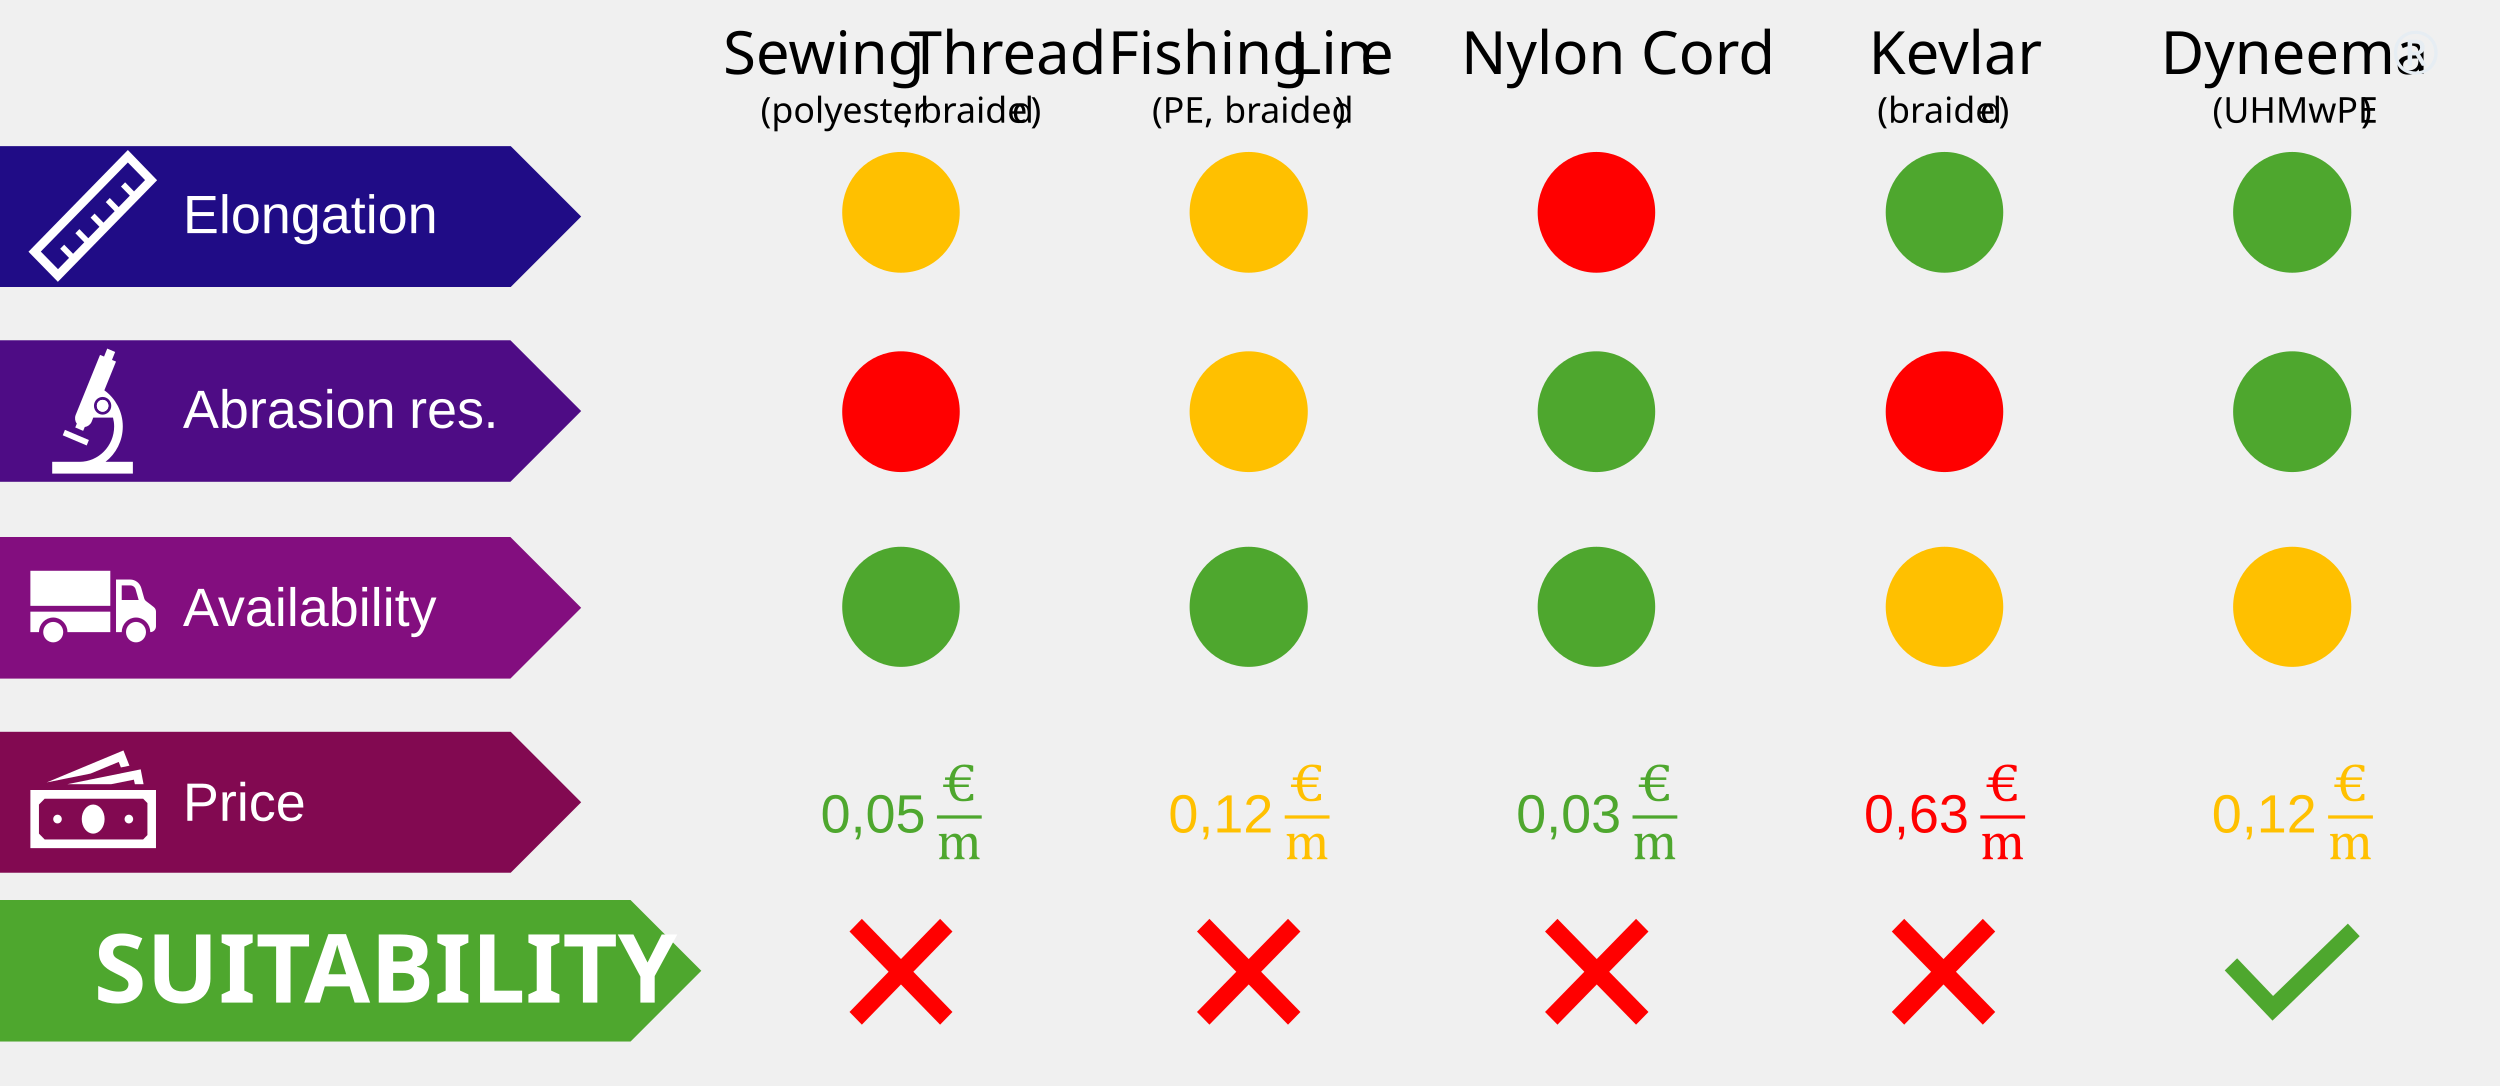
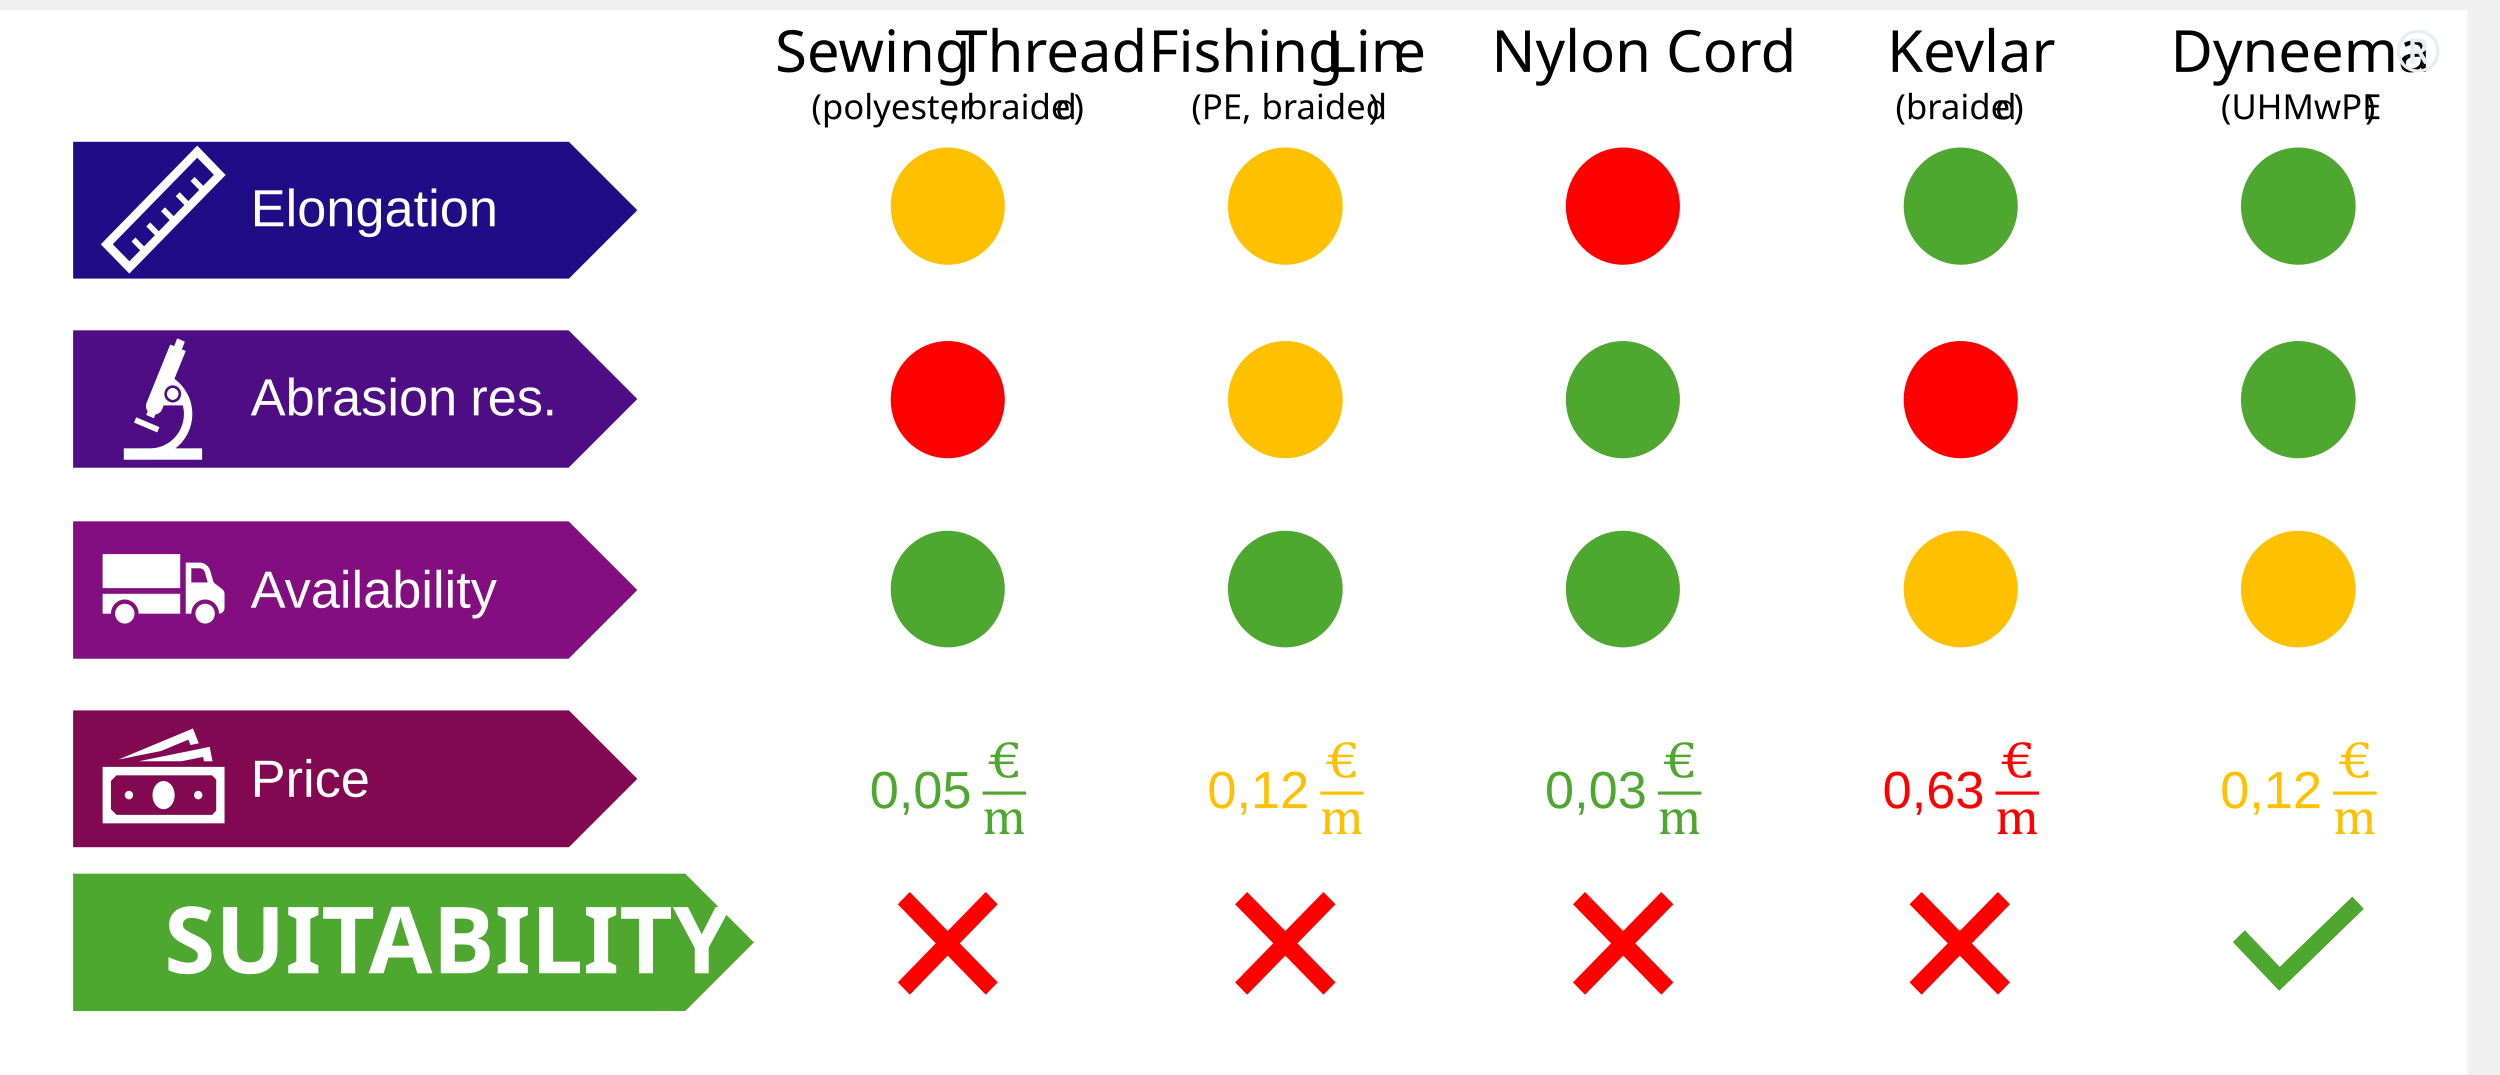
- <svg xmlns="http://www.w3.org/2000/svg" width="3850" height="1671" overflow="hidden">
+ <svg xmlns="http://www.w3.org/2000/svg" width="3966" height="1705" overflow="hidden">
  <defs>
    <clipPath id="clip0">
-       <rect x="201" y="429" width="3850" height="1671" />
+       <rect x="85" y="429" width="3966" height="1705" />
    </clipPath>
    <clipPath id="clip1">
      <rect x="1480" y="1815" width="217" height="222" />
    </clipPath>
    <clipPath id="clip2">
      <rect x="1480" y="1815" width="217" height="222" />
    </clipPath>
    <clipPath id="clip3">
      <rect x="1480" y="1815" width="217" height="222" />
    </clipPath>
    <clipPath id="clip4">
      <rect x="238" y="1254" width="212" height="216" />
    </clipPath>
    <clipPath id="clip5">
      <rect x="238" y="1254" width="212" height="216" />
    </clipPath>
    <clipPath id="clip6">
      <rect x="238" y="1254" width="212" height="216" />
    </clipPath>
    <clipPath id="clip7">
      <rect x="238" y="1556" width="212" height="215" />
    </clipPath>
    <clipPath id="clip8">
      <rect x="238" y="1556" width="212" height="215" />
    </clipPath>
    <clipPath id="clip9">
      <rect x="238" y="1556" width="212" height="215" />
    </clipPath>
    <clipPath id="clip10">
      <rect x="2016" y="1815" width="216" height="222" />
    </clipPath>
    <clipPath id="clip11">
      <rect x="2016" y="1815" width="216" height="222" />
    </clipPath>
    <clipPath id="clip12">
      <rect x="2016" y="1815" width="216" height="222" />
    </clipPath>
    <clipPath id="clip13">
      <rect x="2552" y="1815" width="216" height="222" />
    </clipPath>
    <clipPath id="clip14">
      <rect x="2552" y="1815" width="216" height="222" />
    </clipPath>
    <clipPath id="clip15">
      <rect x="2552" y="1815" width="216" height="222" />
    </clipPath>
    <clipPath id="clip16">
      <rect x="3623" y="1815" width="216" height="222" />
    </clipPath>
    <clipPath id="clip17">
      <rect x="3623" y="1815" width="216" height="222" />
    </clipPath>
    <clipPath id="clip18">
      <rect x="3623" y="1815" width="216" height="222" />
    </clipPath>
    <clipPath id="clip19">
      <rect x="236" y="953" width="214" height="219" />
    </clipPath>
    <clipPath id="clip20">
      <rect x="236" y="953" width="214" height="219" />
    </clipPath>
    <clipPath id="clip21">
      <rect x="236" y="953" width="214" height="219" />
    </clipPath>
    <clipPath id="clip22">
      <rect x="237" y="653" width="213" height="218" />
    </clipPath>
    <clipPath id="clip23">
      <rect x="237" y="653" width="213" height="218" />
    </clipPath>
    <clipPath id="clip24">
      <rect x="237" y="653" width="213" height="218" />
    </clipPath>
    <clipPath id="clip25">
      <rect x="3085" y="1815" width="218" height="222" />
    </clipPath>
    <clipPath id="clip26">
      <rect x="3085" y="1815" width="218" height="222" />
    </clipPath>
    <clipPath id="clip27">
      <rect x="3085" y="1815" width="218" height="222" />
    </clipPath>
  </defs>
-   <g clip-path="url(#clip0)" transform="translate(-201 -429)">
+   <g clip-path="url(#clip0)" transform="translate(-85 -429)">
+     <rect x="85" y="445" width="3914" height="1689" fill="#FFFFFF" />
    <text font-family="Calibri,Calibri_MSFontService,sans-serif" font-weight="400" font-size="92" transform="matrix(1 0 0 1 1314.59 543)">Sewing<tspan font-size="92" x="286" y="0">Thread </tspan>
      <tspan font-size="55" x="57.727" y="75">(</tspan>
      <tspan font-size="55" x="74.342" y="75">polyester</tspan>
      <tspan font-size="55" x="276.856" y="75">, </tspan>
      <tspan font-size="55" x="303.21" y="75">braide</tspan>
      <tspan font-size="55" x="444.744" y="75">d</tspan>
      <tspan font-size="55" x="473.39" y="75">)</tspan>
      <tspan font-size="92" x="1764.14" y="0">Kevlar</tspan>
      <tspan font-size="55" x="1777.4" y="75">(</tspan>
      <tspan font-size="55" x="1794.02" y="75">braide</tspan>
      <tspan font-size="55" x="1935.55" y="75">d</tspan>
      <tspan font-size="55" x="1964.2" y="75">)</tspan>
      <tspan font-size="92" x="1136.43" y="0">Nylon Cord</tspan>
      <tspan font-size="92" x="592.352" y="0">Fishing</tspan>
      <tspan font-size="92" x="873.082" y="0">Lin</tspan>
      <tspan font-size="92" x="980.79" y="0">e</tspan>
      <tspan font-size="55" x="660.506" y="75">(PE,  </tspan>
      <tspan font-size="55" x="771.652" y="75">braided</tspan>
      <tspan font-size="55" x="941.832" y="75">)</tspan>
      <tspan font-size="92" x="2213.8" y="0">Dyneema</tspan>
      <tspan fill="#E6EDF3" font-family="Consolas,Consolas_MSFontService,sans-serif" font-size="92" x="2568.43" y="0">®</tspan>
      <tspan font-size="55" x="2293.73" y="75">(</tspan>
      <tspan font-size="55" x="2310.34" y="75">UHMwPE</tspan>
      <tspan font-size="55" x="2522.32" y="75">)</tspan>
    </text>
    <g clip-path="url(#clip1)">
      <g clip-path="url(#clip2)">
        <g clip-path="url(#clip3)">
          <path d="M186.781 47.255 167.745 28.219 107.5 88.464 47.255 28.219 28.219 47.255 88.464 107.5 28.219 167.745 47.255 186.781 107.5 126.537 167.745 186.781 186.781 167.745 126.537 107.5Z" fill="#FF0000" transform="matrix(1 0 0 1.02791 1481 1815)" />
        </g>
      </g>
    </g>
    <path d="M201 1256 987.001 1256 1096 1365 987.001 1474 201 1474Z" fill="#830E7F" fill-rule="evenodd" />
    <text fill="#FFFFFF" font-family="Arial,Arial_MSFontService,sans-serif" font-weight="400" font-size="83" transform="matrix(1 0 0 1 482.707 1393)">Availability</text>
    <g clip-path="url(#clip4)">
      <g clip-path="url(#clip5)">
        <g clip-path="url(#clip6)">
          <path d="M59.344 145.063C59.344 153.56 52.456 160.448 43.958 160.448 35.461 160.448 28.573 153.56 28.573 145.063 28.573 136.565 35.461 129.677 43.958 129.677 52.456 129.677 59.344 136.565 59.344 145.063Z" fill="#FFFFFF" transform="matrix(1 0 0 1.0237 239 1254)" />
          <path d="M186.823 145.063C186.823 153.56 179.935 160.448 171.438 160.448 162.94 160.448 156.052 153.56 156.052 145.063 156.052 136.565 162.94 129.677 171.438 129.677 179.935 129.677 186.823 136.565 186.823 145.063Z" fill="#FFFFFF" transform="matrix(1 0 0 1.0237 239 1254)" />
          <path d="M8.792 52.75 131.875 52.75 131.875 105.5 8.792 105.5Z" fill="#FFFFFF" transform="matrix(1 0 0 1.0237 239 1254)" />
          <path d="M149.458 74.729 162.646 74.729C166.602 74.729 170.119 77.367 170.998 81.103L175.394 96.269C175.394 96.489 175.614 96.489 175.614 96.708L149.458 96.708 149.458 74.729ZM162.646 65.938 140.667 65.938 140.667 96.708 140.667 109.896 140.667 145.063 149.458 145.063C149.458 132.974 159.349 123.083 171.438 123.083 183.526 123.083 193.417 132.974 193.417 145.063 198.252 145.063 202.208 141.106 202.208 136.271L202.208 114.292C202.208 111.434 200.89 109.017 198.692 107.258L187.043 98.467C185.504 97.368 184.405 95.609 183.966 93.851L179.57 78.685C177.372 71.213 170.339 65.938 162.646 65.938Z" fill="#FFFFFF" transform="matrix(1 0 0 1.0237 239 1254)" />
          <path d="M131.875 145.063 65.938 145.063C65.938 132.974 56.047 123.083 43.958 123.083 31.87 123.083 21.979 132.974 21.979 145.063L8.792 145.063 8.792 114.292 131.875 114.292 131.875 145.063Z" fill="#FFFFFF" transform="matrix(1 0 0 1.0237 239 1254)" />
        </g>
      </g>
    </g>
    <path d="M201 1556 987.501 1556 1096 1664.5 987.501 1773 201 1773Z" fill="#820951" fill-rule="evenodd" />
    <text fill="#FFFFFF" font-family="Arial,Arial_MSFontService,sans-serif" font-weight="400" font-size="83" transform="matrix(1 0 0 1 482.707 1693)">Price</text>
    <g clip-path="url(#clip7)">
      <g clip-path="url(#clip8)">
        <g clip-path="url(#clip9)">
          <path d="M189.021 156.052 182.427 162.646 30.771 162.646 21.979 153.854 21.979 109.896 30.771 101.104 182.427 101.104 189.021 107.698 189.021 156.052ZM8.792 87.917 8.792 175.833 202.208 175.833 202.208 87.917 8.792 87.917Z" fill="#FFFFFF" transform="matrix(1 0 0 1.01896 239 1556)" />
          <path d="M123.083 131.875C123.083 144.014 115.211 153.854 105.5 153.854 95.789 153.854 87.917 144.014 87.917 131.875 87.917 119.736 95.789 109.896 105.5 109.896 115.211 109.896 123.083 119.736 123.083 131.875Z" fill="#FFFFFF" transform="matrix(1 0 0 1.01896 239 1556)" />
          <path d="M57.146 131.875C57.146 135.517 54.194 138.469 50.552 138.469 46.91 138.469 43.958 135.517 43.958 131.875 43.958 128.233 46.91 125.281 50.552 125.281 54.194 125.281 57.146 128.233 57.146 131.875Z" fill="#FFFFFF" transform="matrix(1 0 0 1.01896 239 1556)" />
          <path d="M167.042 131.875C167.042 135.517 164.09 138.469 160.448 138.469 156.806 138.469 153.854 135.517 153.854 131.875 153.854 128.233 156.806 125.281 160.448 125.281 164.09 125.281 167.042 128.233 167.042 131.875Z" fill="#FFFFFF" transform="matrix(1 0 0 1.01896 239 1556)" />
          <path d="M144.843 45.497 148.14 53.849 161.327 51.212 152.096 28.133 33.848 76.487 101.544 63.08Z" fill="#FFFFFF" transform="matrix(1 0 0 1.01896 239 1556)" />
          <path d="M133.414 79.125 168.141 72.311 169.679 79.125 183.087 79.125 178.691 56.706 65.938 79.125Z" fill="#FFFFFF" transform="matrix(1 0 0 1.01896 239 1556)" />
        </g>
      </g>
    </g>
    <path d="M1498 756C1498 704.638 1538.52 663 1588.5 663 1638.48 663 1679 704.638 1679 756 1679 807.363 1638.48 849 1588.5 849 1538.52 849 1498 807.363 1498 756Z" fill="#FFC000" fill-rule="evenodd" />
    <path d="M2033 756C2033 704.638 2073.74 663 2124 663 2174.26 663 2215 704.638 2215 756 2215 807.363 2174.26 849 2124 849 2073.74 849 2033 807.363 2033 756Z" fill="#FFC000" fill-rule="evenodd" />
    <path d="M2569 756C2569 704.638 2609.52 663 2659.5 663 2709.48 663 2750 704.638 2750 756 2750 807.363 2709.48 849 2659.5 849 2609.52 849 2569 807.363 2569 756Z" fill="#FF0000" fill-rule="evenodd" />
    <path d="M3105 756C3105 704.638 3145.52 663 3195.5 663 3245.48 663 3286 704.638 3286 756 3286 807.363 3245.48 849 3195.5 849 3145.52 849 3105 807.363 3105 756Z" fill="#4EA72E" fill-rule="evenodd" />
    <path d="M3640 756C3640 704.638 3680.74 663 3731 663 3781.26 663 3822 704.638 3822 756 3822 807.363 3781.26 849 3731 849 3680.74 849 3640 807.363 3640 756Z" fill="#4EA72E" fill-rule="evenodd" />
    <path d="M1498 1063C1498 1011.64 1538.52 970 1588.5 970 1638.48 970 1679 1011.64 1679 1063 1679 1114.36 1638.48 1156 1588.5 1156 1538.52 1156 1498 1114.36 1498 1063Z" fill="#FF0000" fill-rule="evenodd" />
    <path d="M1498 1363.5C1498 1312.41 1538.52 1271 1588.5 1271 1638.48 1271 1679 1312.41 1679 1363.5 1679 1414.59 1638.48 1456 1588.5 1456 1538.52 1456 1498 1414.59 1498 1363.5Z" fill="#4EA72E" fill-rule="evenodd" />
    <path d="M2033 1063C2033 1011.64 2073.74 970 2124 970 2174.26 970 2215 1011.64 2215 1063 2215 1114.36 2174.26 1156 2124 1156 2073.74 1156 2033 1114.36 2033 1063Z" fill="#FFC000" fill-rule="evenodd" />
    <path d="M2569 1063C2569 1011.64 2609.52 970 2659.5 970 2709.48 970 2750 1011.64 2750 1063 2750 1114.36 2709.48 1156 2659.5 1156 2609.52 1156 2569 1114.36 2569 1063Z" fill="#4EA72E" fill-rule="evenodd" />
    <path d="M3105 1063C3105 1011.64 3145.52 970 3195.5 970 3245.48 970 3286 1011.64 3286 1063 3286 1114.36 3245.48 1156 3195.5 1156 3145.52 1156 3105 1114.36 3105 1063Z" fill="#FF0000" fill-rule="evenodd" />
    <path d="M3640 1063C3640 1011.64 3680.74 970 3731 970 3781.26 970 3822 1011.64 3822 1063 3822 1114.36 3781.26 1156 3731 1156 3680.74 1156 3640 1114.36 3640 1063Z" fill="#4EA72E" fill-rule="evenodd" />
    <path d="M2033 1363.5C2033 1312.41 2073.74 1271 2124 1271 2174.26 1271 2215 1312.41 2215 1363.5 2215 1414.59 2174.26 1456 2124 1456 2073.74 1456 2033 1414.59 2033 1363.5Z" fill="#4EA72E" fill-rule="evenodd" />
    <path d="M2569 1363.5C2569 1312.41 2609.52 1271 2659.5 1271 2709.48 1271 2750 1312.41 2750 1363.5 2750 1414.59 2709.48 1456 2659.5 1456 2609.52 1456 2569 1414.59 2569 1363.5Z" fill="#4EA72E" fill-rule="evenodd" />
    <path d="M3105 1363.5C3105 1312.41 3145.52 1271 3195.5 1271 3245.48 1271 3286 1312.41 3286 1363.5 3286 1414.59 3245.48 1456 3195.5 1456 3145.52 1456 3105 1414.59 3105 1363.5Z" fill="#FFC000" fill-rule="evenodd" />
    <path d="M3640 1363.5C3640 1312.41 3680.74 1271 3731 1271 3781.26 1271 3822 1312.41 3822 1363.5 3822 1414.59 3781.26 1456 3731 1456 3680.74 1456 3640 1414.59 3640 1363.5Z" fill="#FFC000" fill-rule="evenodd" />
    <g clip-path="url(#clip10)">
      <g clip-path="url(#clip11)">
        <g clip-path="url(#clip12)">
          <path d="M187.65 47.475 168.525 28.35 108 88.875 47.475 28.35 28.35 47.475 88.875 108 28.35 168.525 47.475 187.65 108 127.125 168.525 187.65 187.65 168.525 127.125 108Z" fill="#FF0000" transform="matrix(1 0 0 1.02315 2016 1815)" />
        </g>
      </g>
    </g>
    <g clip-path="url(#clip13)">
      <g clip-path="url(#clip14)">
        <g clip-path="url(#clip15)">
          <path d="M187.65 47.475 168.525 28.35 108 88.875 47.475 28.35 28.35 47.475 88.875 108 28.35 168.525 47.475 187.65 108 127.125 168.525 187.65 187.65 168.525 127.125 108Z" fill="#FF0000" transform="matrix(1 0 0 1.02315 2552 1815)" />
        </g>
      </g>
    </g>
    <g clip-path="url(#clip16)">
      <g clip-path="url(#clip17)">
        <g clip-path="url(#clip18)">
          <path d="M193.725 35.55 78.525 144.45 23.175 87.75 4.05 105.975 77.625 181.575 96.975 163.575 211.95 54.45Z" fill="#4EA72E" transform="matrix(1 0 0 1.02315 3623 1815)" />
        </g>
      </g>
    </g>
    <path d="M201 1815 1172 1815 1281 1924 1172 2033 201 2033Z" fill="#4EA72E" fill-rule="evenodd" />
    <text fill="#FFFFFF" font-family="Calibri,Calibri_MSFontService,sans-serif" font-weight="700" font-size="147" transform="matrix(1 0 0 1 345.465 1973)">SUITABILITY</text>
    <path d="M201 953 987.001 953 1096 1062 987.001 1171 201 1171Z" fill="#4E0C85" fill-rule="evenodd" />
    <text fill="#FFFFFF" font-family="Arial,Arial_MSFontService,sans-serif" font-weight="400" font-size="83" transform="matrix(1 0 0 1 482.707 1088)">Abrasion <tspan font-size="83" x="348.333" y="0">res</tspan>
      <tspan font-size="83" x="462.917" y="0">.</tspan>
    </text>
    <g clip-path="url(#clip19)">
      <g clip-path="url(#clip20)">
        <g clip-path="url(#clip21)">
          <path d="M61.006 141.606 101.084 141.606 101.084 150.512 61.006 150.512Z" fill="#FFFFFF" transform="matrix(0.92068 0.390318 -0.381366 0.942291 298.841 933.745)" />
          <path d="M130.906 97.625C130.906 102.527 126.933 106.5 122.031 106.5 117.13 106.5 113.156 102.527 113.156 97.625 113.156 92.724 117.13 88.75 122.031 88.75 126.933 88.75 130.906 92.724 130.906 97.625Z" fill="#FFFFFF" transform="matrix(1 0 0 1.02347 237 954)" />
          <path d="M130.906 97.625C130.906 102.527 126.933 106.5 122.031 106.5 117.13 106.5 113.156 102.527 113.156 97.625 113.156 92.724 117.13 88.75 122.031 88.75 126.933 88.75 130.906 92.724 130.906 97.625Z" fill="#FFFFFF" transform="matrix(1 0 0 1.02347 237 954)" />
          <path d="M126.469 181.938C142.666 169.734 153.094 150.431 153.094 128.688 153.094 106.278 141.778 86.309 124.694 74.328L142.666 31.062 136.453 28.622 141.334 16.641 129.131 11.537 124.25 23.519 118.038 21.078 80.541 111.381 80.541 111.381C78.766 115.819 79.431 120.922 82.316 124.472L79.875 130.241 92.078 135.344 94.519 129.575C99.178 128.909 103.172 126.025 105.169 121.588L105.169 121.588 107.609 115.375 138.006 115.375C139.116 119.591 139.781 124.028 139.781 128.688 139.781 157.975 115.819 181.938 86.531 181.938L44.375 181.938 44.375 195.25 44.375 199.688 168.625 199.688 168.625 195.25 168.625 181.938 126.469 181.938ZM122.031 110.938C114.709 110.938 108.719 104.947 108.719 97.625 108.719 90.303 114.709 84.313 122.031 84.313 129.353 84.313 135.344 90.303 135.344 97.625 135.344 104.947 129.353 110.938 122.031 110.938Z" fill="#FFFFFF" transform="matrix(1 0 0 1.02347 237 954)" />
        </g>
      </g>
    </g>
    <path d="M201 654 987.501 654 1096 762.501 987.501 871 201 871Z" fill="#200C86" fill-rule="evenodd" />
    <text fill="#FFFFFF" font-family="Arial,Arial_MSFontService,sans-serif" font-weight="400" font-size="83" transform="matrix(1 0 0 1 482.707 788)">Elongation</text>
    <g clip-path="url(#clip22)">
      <g clip-path="url(#clip23)">
        <g clip-path="url(#clip24)">
          <path d="M159.883 6.846 6.846 159.883 52.117 205.154 204.933 52.337 159.883 6.846ZM162.975 75.525 145.75 92.75 132.058 79.058 125.875 85.242 139.567 98.933 122.342 116.158 108.65 102.467 102.467 108.65 116.158 122.342 98.933 139.567 85.242 125.875 79.058 132.058 92.75 145.75 75.525 162.975 61.833 149.283 55.65 155.467 69.342 169.158 52.337 186.163 25.837 159.663 159.883 25.617 186.383 52.117 169.379 69.121 155.688 55.429 149.283 61.833 162.975 75.525Z" fill="#FFFFFF" transform="matrix(1 0 0 1.02358 238 653)" />
        </g>
      </g>
    </g>
    <g clip-path="url(#clip25)">
      <g clip-path="url(#clip26)">
        <g clip-path="url(#clip27)">
          <path d="M187.65 47.475 168.525 28.35 108 88.875 47.475 28.35 28.35 47.475 88.875 108 28.35 168.525 47.475 187.65 108 127.125 168.525 187.65 187.65 168.525 127.125 108Z" fill="#FF0000" transform="matrix(1 0 0 1.02315 3086 1815)" />
        </g>
      </g>
    </g>
    <text fill="#4EA72E" font-family="Arial,Arial_MSFontService,sans-serif" font-weight="400" font-size="83" transform="matrix(1 0 0 1 1464.72 1711)">0,05</text>
    <path d="M1685.99 1606.37C1688.44 1606.37 1690.71 1606.5 1692.77 1606.76 1694.84 1607.01 1697.16 1607.49 1699.73 1608.2L1699.73 1617.4 1695.71 1617.4C1695.04 1615.53 1694.21 1614.05 1693.22 1612.96 1692.23 1611.86 1691.09 1611.09 1689.78 1610.63 1688.47 1610.17 1686.89 1609.94 1685.05 1609.94 1682.78 1609.94 1680.69 1610.56 1678.77 1611.8 1676.85 1613.05 1675.25 1614.89 1673.95 1617.34 1672.65 1619.78 1671.76 1622.73 1671.27 1626.19L1695.88 1626.19 1695.88 1630.08 1670.95 1630.08C1670.82 1631.24 1670.75 1632.73 1670.75 1634.54L1670.75 1635.8C1670.75 1636.25 1670.76 1636.7 1670.79 1637.13L1693 1637.13 1693 1641.02 1670.95 1641.02C1671.19 1643.7 1671.63 1646.16 1672.25 1648.42 1672.87 1650.68 1673.71 1652.61 1674.76 1654.24 1675.81 1655.86 1677.11 1657.13 1678.65 1658.04 1680.19 1658.96 1682 1659.42 1684.08 1659.42 1686.27 1659.42 1688.07 1659.19 1689.47 1658.71 1690.88 1658.24 1692.05 1657.48 1692.98 1656.44 1693.91 1655.4 1694.82 1653.86 1695.71 1651.8L1699.73 1651.8 1699.73 1660.96C1697.29 1661.61 1694.76 1662.11 1692.13 1662.46 1689.49 1662.81 1686.58 1662.99 1683.39 1662.99 1677.37 1662.99 1672.66 1661.14 1669.27 1657.44 1665.88 1653.74 1663.83 1648.26 1663.13 1641.02L1653.48 1641.02 1653.48 1637.13 1662.89 1637.13 1662.89 1635.15C1662.89 1633.5 1662.97 1631.81 1663.13 1630.08L1656.36 1630.08 1656.36 1626.19 1663.7 1626.19C1664.99 1619.79 1667.59 1614.88 1671.48 1611.48 1675.37 1608.07 1680.2 1606.37 1685.99 1606.37Z" fill="#4EA72E" fill-rule="evenodd" />
    <text fill="#000000" fill-opacity="0" font-family="Arial,Arial_MSFontService,sans-serif" font-size="56.617" x="1653.48" y="1655.91">€</text>
    <path d="M1671.27 1712.78C1673.97 1712.78 1676.18 1713.4 1677.88 1714.65 1679.58 1715.89 1680.76 1717.79 1681.4 1720.36 1683.43 1718.31 1685.07 1716.79 1686.33 1715.82 1687.59 1714.85 1688.87 1714.1 1690.18 1713.57 1691.49 1713.05 1692.9 1712.78 1694.41 1712.78 1696.22 1712.78 1697.78 1713.05 1699.09 1713.57 1700.41 1714.1 1701.51 1714.91 1702.42 1716 1703.32 1717.1 1703.99 1718.47 1704.4 1720.12 1704.82 1721.77 1705.03 1723.98 1705.03 1726.76L1705.03 1742.04C1705.03 1744.1 1705.1 1745.51 1705.23 1746.3 1705.37 1747.08 1705.57 1747.69 1705.82 1748.12 1706.08 1748.55 1706.46 1748.93 1706.98 1749.24 1707.49 1749.55 1708.36 1749.86 1709.57 1750.19L1709.57 1752.17 1693.64 1752.17 1693.64 1750.19C1694.7 1749.86 1695.45 1749.58 1695.91 1749.34 1696.37 1749.09 1696.76 1748.76 1697.07 1748.32 1697.38 1747.89 1697.62 1747.22 1697.8 1746.32 1697.97 1745.41 1698.06 1744.04 1698.06 1742.2L1698.06 1731.59C1698.06 1729.29 1698 1727.39 1697.88 1725.89 1697.76 1724.39 1697.57 1723.2 1697.31 1722.31 1697.06 1721.41 1696.74 1720.71 1696.38 1720.2 1696.01 1719.68 1695.6 1719.24 1695.14 1718.86 1694.68 1718.48 1694.14 1718.19 1693.52 1717.97 1692.9 1717.75 1692.08 1717.64 1691.05 1717.64 1689.97 1717.64 1688.96 1717.86 1688.03 1718.29 1687.1 1718.73 1686.09 1719.46 1684.99 1720.48 1683.9 1721.51 1683.11 1722.54 1682.62 1723.58 1682.13 1724.62 1681.89 1725.84 1681.89 1727.25L1681.89 1742.04C1681.89 1744.1 1681.96 1745.51 1682.09 1746.3 1682.23 1747.08 1682.42 1747.69 1682.68 1748.12 1682.94 1748.55 1683.32 1748.93 1683.84 1749.24 1684.35 1749.55 1685.21 1749.86 1686.43 1750.19L1686.43 1752.17 1670.5 1752.17 1670.5 1750.19C1671.56 1749.86 1672.31 1749.58 1672.77 1749.34 1673.23 1749.09 1673.62 1748.76 1673.93 1748.32 1674.24 1747.89 1674.48 1747.22 1674.66 1746.32 1674.83 1745.41 1674.92 1744.04 1674.92 1742.2L1674.92 1731.59C1674.92 1729.18 1674.85 1727.22 1674.72 1725.71 1674.58 1724.2 1674.37 1722.98 1674.09 1722.06 1673.81 1721.14 1673.44 1720.4 1673 1719.83 1672.55 1719.27 1672.1 1718.83 1671.64 1718.54 1671.18 1718.24 1670.64 1718.02 1670.02 1717.87 1669.4 1717.72 1668.69 1717.64 1667.91 1717.64 1666.8 1717.64 1665.76 1717.89 1664.79 1718.39 1663.82 1718.89 1662.82 1719.62 1661.81 1720.56 1660.8 1721.51 1660.03 1722.49 1659.52 1723.52 1659.01 1724.55 1658.75 1725.66 1658.75 1726.84L1658.75 1742.04C1658.75 1743.58 1658.79 1744.76 1658.87 1745.57 1658.95 1746.38 1659.08 1747.01 1659.26 1747.47 1659.43 1747.93 1659.66 1748.3 1659.93 1748.59 1660.2 1748.87 1660.58 1749.14 1661.08 1749.4 1661.58 1749.65 1662.33 1749.92 1663.33 1750.19L1663.33 1752.17 1647.44 1752.17 1647.44 1750.19C1648.47 1749.86 1649.21 1749.58 1649.65 1749.34 1650.1 1749.09 1650.48 1748.76 1650.81 1748.32 1651.13 1747.89 1651.37 1747.23 1651.54 1746.34 1651.7 1745.45 1651.78 1744.06 1651.78 1742.16L1651.78 1724.49C1651.78 1722.76 1651.75 1721.37 1651.7 1720.32 1651.64 1719.27 1651.46 1718.42 1651.13 1717.79 1650.81 1717.15 1650.31 1716.68 1649.65 1716.37 1648.99 1716.06 1648.05 1715.79 1646.83 1715.58L1646.83 1713.43 1656.32 1713.07 1658.79 1713.07 1658.34 1719.67 1658.91 1719.83C1660.53 1718.21 1661.86 1716.99 1662.9 1716.17 1663.94 1715.34 1664.95 1714.68 1665.92 1714.18 1666.9 1713.68 1667.81 1713.32 1668.66 1713.11 1669.51 1712.89 1670.38 1712.78 1671.27 1712.78Z" fill="#4EA72E" fill-rule="evenodd" />
    <text fill="#000000" fill-opacity="0" font-family="Arial,Arial_MSFontService,sans-serif" font-size="39.393" x="1646.83" y="1747.25">m</text>
    <path d="M1643.86 1684.67 1678.36 1684.67 1712.86 1684.67 1712.86 1689.67 1678.36 1689.67 1643.86 1689.67Z" fill="#4EA72E" fill-rule="evenodd" />
    <text fill="#FFC000" font-family="Arial,Arial_MSFontService,sans-serif" font-weight="400" font-size="83" transform="matrix(1 0 0 1 2000.33 1711)">0,12</text>
    <path d="M2221.6 1606.37C2224.06 1606.37 2226.32 1606.5 2228.39 1606.76 2230.45 1607.01 2232.77 1607.49 2235.34 1608.2L2235.34 1617.4 2231.32 1617.4C2230.65 1615.53 2229.82 1614.05 2228.83 1612.96 2227.85 1611.86 2226.7 1611.09 2225.39 1610.63 2224.08 1610.17 2222.5 1609.94 2220.67 1609.94 2218.4 1609.94 2216.3 1610.56 2214.38 1611.8 2212.47 1613.05 2210.86 1614.89 2209.56 1617.34 2208.26 1619.78 2207.37 1622.73 2206.89 1626.19L2231.49 1626.19 2231.49 1630.08 2206.56 1630.08C2206.43 1631.24 2206.36 1632.73 2206.36 1634.54L2206.36 1635.8C2206.36 1636.25 2206.37 1636.7 2206.4 1637.13L2228.61 1637.13 2228.61 1641.02 2206.56 1641.02C2206.8 1643.7 2207.24 1646.16 2207.86 1648.42 2208.48 1650.68 2209.32 1652.61 2210.37 1654.24 2211.42 1655.86 2212.72 1657.13 2214.26 1658.04 2215.8 1658.96 2217.61 1659.42 2219.69 1659.42 2221.88 1659.42 2223.68 1659.19 2225.08 1658.71 2226.49 1658.24 2227.66 1657.48 2228.59 1656.44 2229.52 1655.4 2230.43 1653.86 2231.32 1651.8L2235.34 1651.8 2235.34 1660.96C2232.9 1661.61 2230.37 1662.11 2227.74 1662.46 2225.1 1662.81 2222.19 1662.99 2219 1662.99 2212.98 1662.99 2208.27 1661.14 2204.88 1657.44 2201.49 1653.74 2199.44 1648.26 2198.74 1641.02L2189.09 1641.02 2189.09 1637.13 2198.5 1637.13 2198.5 1635.15C2198.5 1633.5 2198.58 1631.81 2198.74 1630.08L2191.97 1630.08 2191.97 1626.19 2199.31 1626.19C2200.6 1619.79 2203.2 1614.88 2207.09 1611.48 2210.98 1608.07 2215.82 1606.37 2221.6 1606.37Z" fill="#FFC000" fill-rule="evenodd" />
    <text fill="#000000" fill-opacity="0" font-family="Arial,Arial_MSFontService,sans-serif" font-size="56.617" x="2189.09" y="1655.91">€</text>
    <path d="M2206.88 1712.78C2209.59 1712.78 2211.79 1713.4 2213.49 1714.65 2215.19 1715.89 2216.37 1717.79 2217.02 1720.36 2219.04 1718.31 2220.68 1716.79 2221.94 1715.82 2223.2 1714.85 2224.48 1714.1 2225.79 1713.57 2227.1 1713.05 2228.51 1712.78 2230.02 1712.78 2231.84 1712.78 2233.4 1713.05 2234.71 1713.57 2236.02 1714.1 2237.12 1714.91 2238.03 1716 2238.93 1717.1 2239.6 1718.47 2240.01 1720.12 2240.43 1721.77 2240.64 1723.98 2240.64 1726.76L2240.64 1742.04C2240.64 1744.1 2240.71 1745.51 2240.85 1746.3 2240.98 1747.08 2241.18 1747.69 2241.43 1748.12 2241.69 1748.55 2242.07 1748.93 2242.59 1749.24 2243.1 1749.55 2243.97 1749.86 2245.18 1750.19L2245.18 1752.17 2229.25 1752.17 2229.25 1750.19C2230.31 1749.86 2231.07 1749.58 2231.52 1749.34 2231.98 1749.09 2232.37 1748.76 2232.68 1748.32 2232.99 1747.89 2233.23 1747.22 2233.41 1746.32 2233.58 1745.41 2233.67 1744.04 2233.67 1742.2L2233.67 1731.59C2233.67 1729.29 2233.61 1727.39 2233.49 1725.89 2233.37 1724.39 2233.18 1723.2 2232.92 1722.31 2232.67 1721.41 2232.36 1720.71 2231.99 1720.2 2231.63 1719.68 2231.21 1719.24 2230.75 1718.86 2230.3 1718.48 2229.75 1718.19 2229.13 1717.97 2228.51 1717.75 2227.69 1717.64 2226.66 1717.64 2225.58 1717.64 2224.57 1717.86 2223.64 1718.29 2222.71 1718.73 2221.7 1719.46 2220.6 1720.48 2219.51 1721.51 2218.72 1722.54 2218.23 1723.58 2217.75 1724.62 2217.5 1725.84 2217.5 1727.25L2217.5 1742.04C2217.5 1744.1 2217.57 1745.51 2217.7 1746.3 2217.84 1747.08 2218.04 1747.69 2218.29 1748.12 2218.55 1748.55 2218.93 1748.93 2219.45 1749.24 2219.96 1749.55 2220.83 1749.86 2222.04 1750.19L2222.04 1752.17 2206.11 1752.17 2206.11 1750.19C2207.17 1749.86 2207.92 1749.58 2208.38 1749.34 2208.84 1749.09 2209.23 1748.76 2209.54 1748.32 2209.85 1747.89 2210.09 1747.22 2210.27 1746.32 2210.44 1745.41 2210.53 1744.04 2210.53 1742.2L2210.53 1731.59C2210.53 1729.18 2210.46 1727.22 2210.33 1725.71 2210.19 1724.2 2209.98 1722.98 2209.7 1722.06 2209.42 1721.14 2209.05 1720.4 2208.61 1719.83 2208.16 1719.27 2207.71 1718.83 2207.25 1718.54 2206.79 1718.24 2206.25 1718.02 2205.63 1717.87 2205.01 1717.72 2204.3 1717.64 2203.52 1717.64 2202.41 1717.64 2201.37 1717.89 2200.4 1718.39 2199.43 1718.89 2198.43 1719.62 2197.42 1720.56 2196.41 1721.51 2195.64 1722.49 2195.13 1723.52 2194.62 1724.55 2194.36 1725.66 2194.36 1726.84L2194.36 1742.04C2194.36 1743.58 2194.4 1744.76 2194.48 1745.57 2194.56 1746.38 2194.69 1747.01 2194.87 1747.47 2195.04 1747.93 2195.27 1748.3 2195.54 1748.59 2195.81 1748.87 2196.19 1749.14 2196.69 1749.4 2197.19 1749.65 2197.94 1749.92 2198.94 1750.19L2198.94 1752.17 2183.05 1752.17 2183.05 1750.19C2184.08 1749.86 2184.82 1749.58 2185.26 1749.34 2185.71 1749.09 2186.09 1748.76 2186.42 1748.32 2186.74 1747.89 2186.98 1747.23 2187.15 1746.34 2187.31 1745.45 2187.39 1744.06 2187.39 1742.16L2187.39 1724.49C2187.39 1722.76 2187.36 1721.37 2187.31 1720.32 2187.26 1719.27 2187.07 1718.42 2186.74 1717.79 2186.42 1717.15 2185.92 1716.68 2185.26 1716.37 2184.6 1716.06 2183.66 1715.79 2182.45 1715.58L2182.45 1713.43 2191.93 1713.07 2194.4 1713.07 2193.96 1719.67 2194.52 1719.83C2196.14 1718.21 2197.47 1716.99 2198.51 1716.17 2199.56 1715.34 2200.56 1714.68 2201.53 1714.18 2202.51 1713.68 2203.42 1713.32 2204.27 1713.11 2205.12 1712.89 2205.99 1712.78 2206.88 1712.78Z" fill="#FFC000" fill-rule="evenodd" />
    <text fill="#000000" fill-opacity="0" font-family="Arial,Arial_MSFontService,sans-serif" font-size="39.393" x="2182.45" y="1747.25">m</text>
    <path d="M2179.47 1684.67 2213.97 1684.67 2248.47 1684.67 2248.47 1689.67 2213.97 1689.67 2179.47 1689.67Z" fill="#FFC000" fill-rule="evenodd" />
    <text fill="#4EA72E" font-family="Arial,Arial_MSFontService,sans-serif" font-weight="400" font-size="83" transform="matrix(1 0 0 1 2535.94 1711)">0,03</text>
    <path d="M2757.21 1606.37C2759.67 1606.37 2761.93 1606.5 2764 1606.76 2766.06 1607.01 2768.38 1607.49 2770.95 1608.2L2770.95 1617.4 2766.93 1617.4C2766.26 1615.53 2765.43 1614.05 2764.44 1612.96 2763.46 1611.86 2762.31 1611.09 2761 1610.63 2759.69 1610.17 2758.11 1609.94 2756.28 1609.94 2754.01 1609.94 2751.91 1610.56 2749.99 1611.8 2748.08 1613.05 2746.47 1614.89 2745.17 1617.34 2743.87 1619.78 2742.98 1622.73 2742.5 1626.19L2767.1 1626.19 2767.1 1630.08 2742.17 1630.08C2742.04 1631.24 2741.97 1632.73 2741.97 1634.54L2741.97 1635.8C2741.97 1636.25 2741.98 1636.7 2742.01 1637.13L2764.22 1637.13 2764.22 1641.02 2742.17 1641.02C2742.42 1643.7 2742.85 1646.16 2743.47 1648.42 2744.09 1650.68 2744.93 1652.61 2745.98 1654.24 2747.04 1655.86 2748.33 1657.13 2749.87 1658.04 2751.41 1658.96 2753.22 1659.42 2755.3 1659.42 2757.49 1659.42 2759.29 1659.19 2760.69 1658.71 2762.1 1658.24 2763.27 1657.48 2764.2 1656.44 2765.13 1655.4 2766.04 1653.86 2766.93 1651.8L2770.95 1651.8 2770.95 1660.96C2768.52 1661.61 2765.98 1662.11 2763.35 1662.46 2760.71 1662.81 2757.8 1662.99 2754.61 1662.99 2748.59 1662.99 2743.88 1661.14 2740.49 1657.44 2737.1 1653.74 2735.05 1648.26 2734.35 1641.02L2724.71 1641.02 2724.71 1637.13 2734.11 1637.13 2734.11 1635.15C2734.11 1633.5 2734.19 1631.81 2734.35 1630.08L2727.58 1630.08 2727.58 1626.19 2734.92 1626.19C2736.21 1619.79 2738.81 1614.88 2742.7 1611.48 2746.59 1608.07 2751.43 1606.37 2757.21 1606.37Z" fill="#4EA72E" fill-rule="evenodd" />
    <text fill="#000000" fill-opacity="0" font-family="Arial,Arial_MSFontService,sans-serif" font-size="56.617" x="2724.71" y="1655.91">€</text>
    <path d="M2742.49 1712.78C2745.2 1712.78 2747.4 1713.4 2749.1 1714.65 2750.8 1715.89 2751.98 1717.79 2752.63 1720.36 2754.65 1718.31 2756.29 1716.79 2757.55 1715.82 2758.81 1714.85 2760.09 1714.1 2761.4 1713.57 2762.71 1713.05 2764.12 1712.78 2765.64 1712.78 2767.45 1712.78 2769.01 1713.05 2770.32 1713.57 2771.63 1714.1 2772.73 1714.91 2773.64 1716 2774.54 1717.1 2775.21 1718.47 2775.63 1720.12 2776.04 1721.77 2776.25 1723.98 2776.25 1726.76L2776.25 1742.04C2776.25 1744.1 2776.32 1745.51 2776.46 1746.3 2776.59 1747.08 2776.79 1747.69 2777.04 1748.12 2777.3 1748.55 2777.69 1748.93 2778.2 1749.24 2778.71 1749.55 2779.58 1749.86 2780.79 1750.19L2780.79 1752.17 2764.87 1752.17 2764.87 1750.19C2765.92 1749.86 2766.68 1749.58 2767.14 1749.34 2767.59 1749.09 2767.98 1748.76 2768.29 1748.32 2768.6 1747.89 2768.84 1747.22 2769.02 1746.32 2769.2 1745.41 2769.28 1744.04 2769.28 1742.2L2769.28 1731.59C2769.28 1729.29 2769.22 1727.39 2769.1 1725.89 2768.98 1724.39 2768.79 1723.2 2768.53 1722.31 2768.28 1721.41 2767.97 1720.71 2767.6 1720.2 2767.24 1719.68 2766.82 1719.24 2766.37 1718.86 2765.91 1718.48 2765.37 1718.19 2764.74 1717.97 2764.12 1717.75 2763.3 1717.64 2762.27 1717.64 2761.19 1717.64 2760.18 1717.86 2759.25 1718.29 2758.32 1718.73 2757.31 1719.46 2756.21 1720.48 2755.12 1721.51 2754.33 1722.54 2753.84 1723.58 2753.36 1724.62 2753.11 1725.84 2753.11 1727.25L2753.11 1742.04C2753.11 1744.1 2753.18 1745.51 2753.32 1746.3 2753.45 1747.08 2753.65 1747.69 2753.9 1748.12 2754.16 1748.55 2754.54 1748.93 2755.06 1749.24 2755.57 1749.55 2756.44 1749.86 2757.65 1750.19L2757.65 1752.17 2741.72 1752.17 2741.72 1750.19C2742.78 1749.86 2743.53 1749.58 2743.99 1749.34 2744.45 1749.09 2744.84 1748.76 2745.15 1748.32 2745.46 1747.89 2745.7 1747.22 2745.88 1746.32 2746.05 1745.41 2746.14 1744.04 2746.14 1742.2L2746.14 1731.59C2746.14 1729.18 2746.07 1727.22 2745.94 1725.71 2745.8 1724.2 2745.59 1722.98 2745.31 1722.06 2745.03 1721.14 2744.66 1720.4 2744.22 1719.83 2743.77 1719.27 2743.32 1718.83 2742.86 1718.54 2742.4 1718.24 2741.86 1718.02 2741.24 1717.87 2740.62 1717.72 2739.91 1717.64 2739.13 1717.64 2738.02 1717.64 2736.98 1717.89 2736.01 1718.39 2735.04 1718.89 2734.04 1719.62 2733.03 1720.56 2732.02 1721.51 2731.26 1722.49 2730.74 1723.52 2730.23 1724.55 2729.97 1725.66 2729.97 1726.84L2729.97 1742.04C2729.97 1743.58 2730.01 1744.76 2730.09 1745.57 2730.17 1746.38 2730.3 1747.01 2730.48 1747.47 2730.65 1747.93 2730.88 1748.3 2731.15 1748.59 2731.42 1748.87 2731.8 1749.14 2732.3 1749.4 2732.8 1749.65 2733.55 1749.92 2734.55 1750.19L2734.55 1752.17 2718.66 1752.17 2718.66 1750.19C2719.69 1749.86 2720.43 1749.58 2720.87 1749.34 2721.32 1749.09 2721.7 1748.76 2722.03 1748.32 2722.35 1747.89 2722.6 1747.23 2722.76 1746.34 2722.92 1745.45 2723 1744.06 2723 1742.16L2723 1724.49C2723 1722.76 2722.97 1721.37 2722.92 1720.32 2722.87 1719.27 2722.68 1718.42 2722.35 1717.79 2722.03 1717.15 2721.54 1716.68 2720.87 1716.37 2720.21 1716.06 2719.27 1715.79 2718.06 1715.58L2718.06 1713.43 2727.54 1713.07 2730.01 1713.07 2729.57 1719.67 2730.13 1719.83C2731.75 1718.21 2733.09 1716.99 2734.13 1716.17 2735.17 1715.34 2736.17 1714.68 2737.15 1714.18 2738.12 1713.68 2739.03 1713.32 2739.88 1713.11 2740.73 1712.89 2741.6 1712.78 2742.49 1712.78Z" fill="#4EA72E" fill-rule="evenodd" />
    <text fill="#000000" fill-opacity="0" font-family="Arial,Arial_MSFontService,sans-serif" font-size="39.393" x="2718.06" y="1747.25">m</text>
    <path d="M2715.08 1684.67 2749.58 1684.67 2784.08 1684.67 2784.08 1689.67 2749.58 1689.67 2715.08 1689.67Z" fill="#4EA72E" fill-rule="evenodd" />
    <text fill="#FF0000" font-family="Arial,Arial_MSFontService,sans-serif" font-weight="400" font-size="83" transform="matrix(1 0 0 1 3071.55 1711)">0,63</text>
    <path d="M3292.82 1606.37C3295.28 1606.37 3297.54 1606.5 3299.61 1606.76 3301.67 1607.01 3303.99 1607.49 3306.56 1608.2L3306.56 1617.4 3302.55 1617.4C3301.87 1615.53 3301.04 1614.05 3300.05 1612.96 3299.07 1611.86 3297.92 1611.09 3296.61 1610.63 3295.3 1610.17 3293.72 1609.94 3291.89 1609.94 3289.62 1609.94 3287.52 1610.56 3285.6 1611.8 3283.69 1613.05 3282.08 1614.89 3280.78 1617.34 3279.49 1619.78 3278.59 1622.73 3278.11 1626.19L3302.71 1626.19 3302.71 1630.08 3277.78 1630.08C3277.65 1631.24 3277.58 1632.73 3277.58 1634.54L3277.58 1635.8C3277.58 1636.25 3277.59 1636.7 3277.62 1637.13L3299.83 1637.13 3299.83 1641.02 3277.78 1641.02C3278.03 1643.7 3278.46 1646.16 3279.08 1648.42 3279.7 1650.68 3280.54 1652.61 3281.59 1654.24 3282.65 1655.86 3283.94 1657.13 3285.48 1658.04 3287.02 1658.96 3288.83 1659.42 3290.91 1659.42 3293.1 1659.42 3294.9 1659.19 3296.3 1658.71 3297.71 1658.24 3298.88 1657.48 3299.81 1656.44 3300.74 1655.4 3301.65 1653.86 3302.55 1651.8L3306.56 1651.8 3306.56 1660.96C3304.13 1661.61 3301.59 1662.11 3298.96 1662.46 3296.32 1662.81 3293.41 1662.99 3290.23 1662.99 3284.2 1662.99 3279.49 1661.14 3276.1 1657.44 3272.71 1653.74 3270.66 1648.26 3269.96 1641.02L3260.32 1641.02 3260.32 1637.13 3269.72 1637.13 3269.72 1635.15C3269.72 1633.5 3269.8 1631.81 3269.96 1630.08L3263.19 1630.08 3263.19 1626.19 3270.53 1626.19C3271.83 1619.79 3274.42 1614.88 3278.31 1611.48 3282.2 1608.07 3287.04 1606.37 3292.82 1606.37Z" fill="#FF0000" fill-rule="evenodd" />
    <text fill="#000000" fill-opacity="0" font-family="Arial,Arial_MSFontService,sans-serif" font-size="56.617" x="3260.32" y="1655.91">€</text>
    <path d="M3278.11 1712.78C3280.81 1712.78 3283.01 1713.4 3284.71 1714.65 3286.41 1715.89 3287.59 1717.79 3288.24 1720.36 3290.26 1718.31 3291.91 1716.79 3293.16 1715.82 3294.42 1714.85 3295.7 1714.1 3297.01 1713.57 3298.32 1713.05 3299.73 1712.78 3301.25 1712.78 3303.06 1712.78 3304.62 1713.05 3305.93 1713.57 3307.24 1714.1 3308.35 1714.91 3309.25 1716 3310.16 1717.1 3310.82 1718.47 3311.24 1720.12 3311.66 1721.77 3311.86 1723.98 3311.86 1726.76L3311.86 1742.04C3311.86 1744.1 3311.93 1745.51 3312.07 1746.3 3312.2 1747.08 3312.4 1747.69 3312.66 1748.12 3312.91 1748.55 3313.3 1748.93 3313.81 1749.24 3314.32 1749.55 3315.19 1749.86 3316.4 1750.19L3316.4 1752.17 3300.48 1752.17 3300.48 1750.19C3301.53 1749.86 3302.29 1749.58 3302.75 1749.34 3303.21 1749.09 3303.59 1748.76 3303.9 1748.32 3304.21 1747.89 3304.46 1747.22 3304.63 1746.32 3304.81 1745.41 3304.89 1744.04 3304.89 1742.2L3304.89 1731.59C3304.89 1729.29 3304.83 1727.39 3304.71 1725.89 3304.59 1724.39 3304.4 1723.2 3304.14 1722.31 3303.89 1721.41 3303.58 1720.71 3303.21 1720.2 3302.85 1719.68 3302.44 1719.24 3301.98 1718.86 3301.52 1718.48 3300.98 1718.19 3300.35 1717.97 3299.73 1717.75 3298.91 1717.64 3297.88 1717.64 3296.8 1717.64 3295.8 1717.86 3294.86 1718.29 3293.93 1718.73 3292.92 1719.46 3291.82 1720.48 3290.73 1721.51 3289.94 1722.54 3289.45 1723.58 3288.97 1724.62 3288.72 1725.84 3288.72 1727.25L3288.72 1742.04C3288.72 1744.1 3288.79 1745.51 3288.93 1746.3 3289.06 1747.08 3289.26 1747.69 3289.51 1748.12 3289.77 1748.55 3290.16 1748.93 3290.67 1749.24 3291.18 1749.55 3292.05 1749.86 3293.26 1750.19L3293.26 1752.17 3277.34 1752.17 3277.34 1750.19C3278.39 1749.86 3279.15 1749.58 3279.6 1749.34 3280.06 1749.09 3280.45 1748.76 3280.76 1748.32 3281.07 1747.89 3281.31 1747.22 3281.49 1746.32 3281.67 1745.41 3281.75 1744.04 3281.75 1742.2L3281.75 1731.59C3281.75 1729.18 3281.69 1727.22 3281.55 1725.71 3281.42 1724.2 3281.21 1722.98 3280.92 1722.06 3280.64 1721.14 3280.27 1720.4 3279.83 1719.83 3279.38 1719.27 3278.93 1718.83 3278.47 1718.54 3278.01 1718.24 3277.47 1718.02 3276.85 1717.87 3276.23 1717.72 3275.53 1717.64 3274.74 1717.64 3273.63 1717.64 3272.59 1717.89 3271.62 1718.39 3270.65 1718.89 3269.66 1719.62 3268.64 1720.56 3267.63 1721.51 3266.87 1722.49 3266.35 1723.52 3265.84 1724.55 3265.58 1725.66 3265.58 1726.84L3265.58 1742.04C3265.58 1743.58 3265.62 1744.76 3265.7 1745.57 3265.79 1746.38 3265.91 1747.01 3266.09 1747.47 3266.26 1747.93 3266.49 1748.3 3266.76 1748.59 3267.03 1748.87 3267.41 1749.14 3267.91 1749.4 3268.41 1749.65 3269.16 1749.92 3270.16 1750.19L3270.16 1752.17 3254.28 1752.17 3254.28 1750.19C3255.3 1749.86 3256.04 1749.58 3256.48 1749.34 3256.93 1749.09 3257.31 1748.76 3257.64 1748.32 3257.96 1747.89 3258.21 1747.23 3258.37 1746.34 3258.53 1745.45 3258.61 1744.06 3258.61 1742.16L3258.61 1724.49C3258.61 1722.76 3258.58 1721.37 3258.53 1720.32 3258.48 1719.27 3258.29 1718.42 3257.96 1717.79 3257.64 1717.15 3257.15 1716.68 3256.48 1716.37 3255.82 1716.06 3254.88 1715.79 3253.67 1715.58L3253.67 1713.43 3263.15 1713.07 3265.62 1713.07 3265.18 1719.67 3265.74 1719.83C3267.37 1718.21 3268.7 1716.99 3269.74 1716.17 3270.78 1715.34 3271.78 1714.68 3272.76 1714.18 3273.73 1713.68 3274.64 1713.32 3275.49 1713.11 3276.34 1712.89 3277.21 1712.78 3278.11 1712.78Z" fill="#FF0000" fill-rule="evenodd" />
    <text fill="#000000" fill-opacity="0" font-family="Arial,Arial_MSFontService,sans-serif" font-size="39.393" x="3253.67" y="1747.25">m</text>
    <path d="M3250.69 1684.67 3285.19 1684.67 3319.69 1684.67 3319.69 1689.67 3285.19 1689.67 3250.69 1689.67Z" fill="#FF0000" fill-rule="evenodd" />
    <text fill="#FFC000" font-family="Arial,Arial_MSFontService,sans-serif" font-weight="400" font-size="83" transform="matrix(1 0 0 1 3607.16 1711)">0,12</text>
    <path d="M3828.43 1606.37C3830.89 1606.37 3833.15 1606.5 3835.22 1606.76 3837.28 1607.01 3839.6 1607.49 3842.17 1608.2L3842.17 1617.4 3838.16 1617.4C3837.48 1615.53 3836.65 1614.05 3835.66 1612.96 3834.68 1611.86 3833.53 1611.09 3832.22 1610.63 3830.91 1610.17 3829.33 1609.94 3827.5 1609.94 3825.23 1609.94 3823.13 1610.56 3821.22 1611.8 3819.3 1613.05 3817.69 1614.89 3816.39 1617.34 3815.1 1619.78 3814.2 1622.73 3813.72 1626.19L3838.32 1626.19 3838.32 1630.08 3813.39 1630.08C3813.26 1631.24 3813.19 1632.73 3813.19 1634.54L3813.19 1635.8C3813.19 1636.25 3813.2 1636.7 3813.23 1637.13L3835.44 1637.13 3835.44 1641.02 3813.39 1641.02C3813.64 1643.7 3814.07 1646.16 3814.69 1648.42 3815.31 1650.68 3816.15 1652.61 3817.2 1654.24 3818.26 1655.86 3819.55 1657.13 3821.09 1658.04 3822.63 1658.96 3824.44 1659.42 3826.52 1659.42 3828.71 1659.42 3830.51 1659.19 3831.92 1658.71 3833.32 1658.24 3834.49 1657.48 3835.42 1656.44 3836.35 1655.4 3837.26 1653.86 3838.16 1651.8L3842.17 1651.8 3842.17 1660.96C3839.74 1661.61 3837.2 1662.11 3834.57 1662.46 3831.94 1662.81 3829.02 1662.99 3825.84 1662.99 3819.81 1662.99 3815.1 1661.14 3811.71 1657.44 3808.32 1653.74 3806.27 1648.26 3805.57 1641.02L3795.93 1641.02 3795.93 1637.13 3805.33 1637.13 3805.33 1635.15C3805.33 1633.5 3805.41 1631.81 3805.57 1630.08L3798.8 1630.08 3798.8 1626.19 3806.14 1626.19C3807.44 1619.79 3810.03 1614.88 3813.92 1611.48 3817.81 1608.07 3822.65 1606.37 3828.43 1606.37Z" fill="#FFC000" fill-rule="evenodd" />
    <text fill="#000000" fill-opacity="0" font-family="Arial,Arial_MSFontService,sans-serif" font-size="56.617" x="3795.93" y="1655.91">€</text>
    <path d="M3813.72 1712.78C3816.42 1712.78 3818.62 1713.4 3820.32 1714.65 3822.02 1715.89 3823.2 1717.79 3823.85 1720.36 3825.87 1718.31 3827.52 1716.79 3828.77 1715.82 3830.03 1714.85 3831.31 1714.1 3832.62 1713.57 3833.93 1713.05 3835.34 1712.78 3836.86 1712.78 3838.67 1712.78 3840.23 1713.05 3841.54 1713.57 3842.85 1714.1 3843.96 1714.91 3844.86 1716 3845.77 1717.1 3846.43 1718.47 3846.85 1720.12 3847.27 1721.77 3847.48 1723.98 3847.48 1726.76L3847.48 1742.04C3847.48 1744.1 3847.54 1745.51 3847.68 1746.3 3847.81 1747.08 3848.01 1747.69 3848.27 1748.12 3848.52 1748.55 3848.91 1748.93 3849.42 1749.24 3849.93 1749.55 3850.8 1749.86 3852.01 1750.19L3852.01 1752.17 3836.09 1752.17 3836.09 1750.19C3837.14 1749.86 3837.9 1749.58 3838.36 1749.34 3838.82 1749.09 3839.2 1748.76 3839.51 1748.32 3839.82 1747.89 3840.07 1747.22 3840.24 1746.32 3840.42 1745.41 3840.5 1744.04 3840.5 1742.2L3840.5 1731.59C3840.5 1729.29 3840.44 1727.39 3840.32 1725.89 3840.2 1724.39 3840.01 1723.2 3839.76 1722.31 3839.5 1721.41 3839.19 1720.71 3838.82 1720.2 3838.46 1719.68 3838.05 1719.24 3837.59 1718.86 3837.13 1718.48 3836.59 1718.19 3835.97 1717.97 3835.34 1717.75 3834.52 1717.64 3833.49 1717.64 3832.41 1717.64 3831.41 1717.86 3830.47 1718.29 3829.54 1718.73 3828.53 1719.46 3827.43 1720.48 3826.34 1721.51 3825.55 1722.54 3825.06 1723.58 3824.58 1724.62 3824.33 1725.84 3824.33 1727.25L3824.33 1742.04C3824.33 1744.1 3824.4 1745.51 3824.54 1746.3 3824.67 1747.08 3824.87 1747.69 3825.12 1748.12 3825.38 1748.55 3825.77 1748.93 3826.28 1749.24 3826.79 1749.55 3827.66 1749.86 3828.87 1750.19L3828.87 1752.17 3812.95 1752.17 3812.95 1750.19C3814 1749.86 3814.76 1749.58 3815.22 1749.34 3815.68 1749.09 3816.06 1748.76 3816.37 1748.32 3816.68 1747.89 3816.92 1747.22 3817.1 1746.32 3817.28 1745.41 3817.36 1744.04 3817.36 1742.2L3817.36 1731.59C3817.36 1729.18 3817.3 1727.22 3817.16 1725.71 3817.03 1724.2 3816.82 1722.98 3816.53 1722.06 3816.25 1721.14 3815.88 1720.4 3815.44 1719.83 3814.99 1719.27 3814.54 1718.83 3814.08 1718.54 3813.62 1718.24 3813.08 1718.02 3812.46 1717.87 3811.84 1717.72 3811.14 1717.64 3810.35 1717.64 3809.24 1717.64 3808.2 1717.89 3807.23 1718.39 3806.26 1718.89 3805.27 1719.62 3804.25 1720.56 3803.24 1721.51 3802.48 1722.49 3801.96 1723.52 3801.45 1724.55 3801.19 1725.66 3801.19 1726.84L3801.19 1742.04C3801.19 1743.58 3801.23 1744.76 3801.31 1745.57 3801.4 1746.38 3801.52 1747.01 3801.7 1747.47 3801.88 1747.93 3802.1 1748.3 3802.37 1748.59 3802.64 1748.87 3803.02 1749.14 3803.52 1749.4 3804.02 1749.65 3804.77 1749.92 3805.77 1750.19L3805.77 1752.17 3789.89 1752.17 3789.89 1750.19C3790.91 1749.86 3791.65 1749.58 3792.09 1749.34 3792.54 1749.09 3792.93 1748.76 3793.25 1748.32 3793.57 1747.89 3793.82 1747.23 3793.98 1746.34 3794.14 1745.45 3794.22 1744.06 3794.22 1742.16L3794.22 1724.49C3794.22 1722.76 3794.2 1721.37 3794.14 1720.32 3794.09 1719.27 3793.9 1718.42 3793.57 1717.79 3793.25 1717.15 3792.76 1716.68 3792.09 1716.37 3791.43 1716.06 3790.49 1715.79 3789.28 1715.58L3789.28 1713.43 3798.76 1713.07 3801.23 1713.07 3800.79 1719.67 3801.36 1719.83C3802.98 1718.21 3804.31 1716.99 3805.35 1716.17 3806.39 1715.34 3807.39 1714.68 3808.37 1714.18 3809.34 1713.68 3810.25 1713.32 3811.1 1713.11 3811.95 1712.89 3812.82 1712.78 3813.72 1712.78Z" fill="#FFC000" fill-rule="evenodd" />
    <text fill="#000000" fill-opacity="0" font-family="Arial,Arial_MSFontService,sans-serif" font-size="39.393" x="3789.28" y="1747.25">m</text>
    <path d="M3786.3 1684.67 3820.8 1684.67 3855.3 1684.67 3855.3 1689.67 3820.8 1689.67 3786.3 1689.67Z" fill="#FFC000" fill-rule="evenodd" />
  </g>
</svg>
